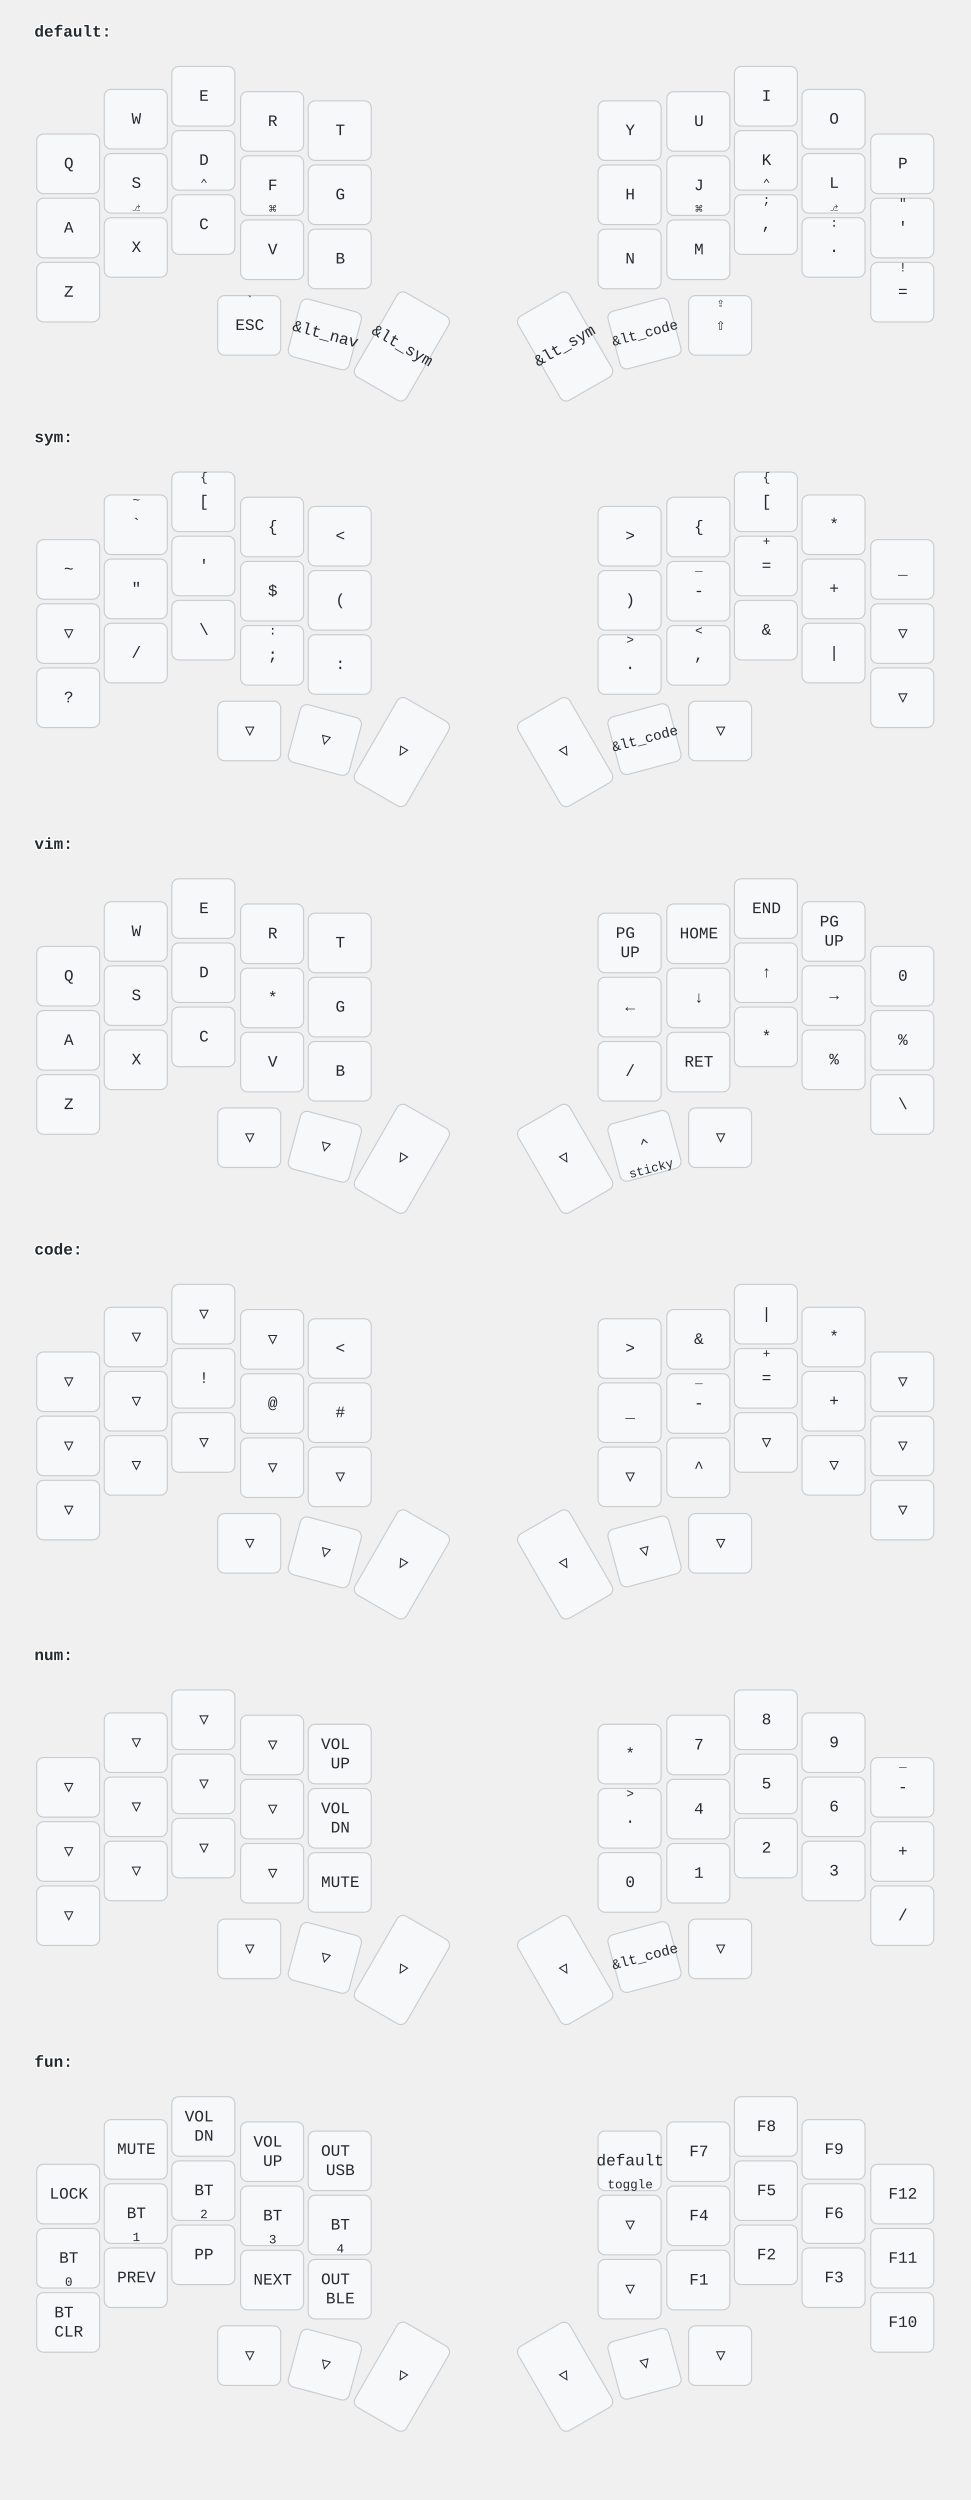
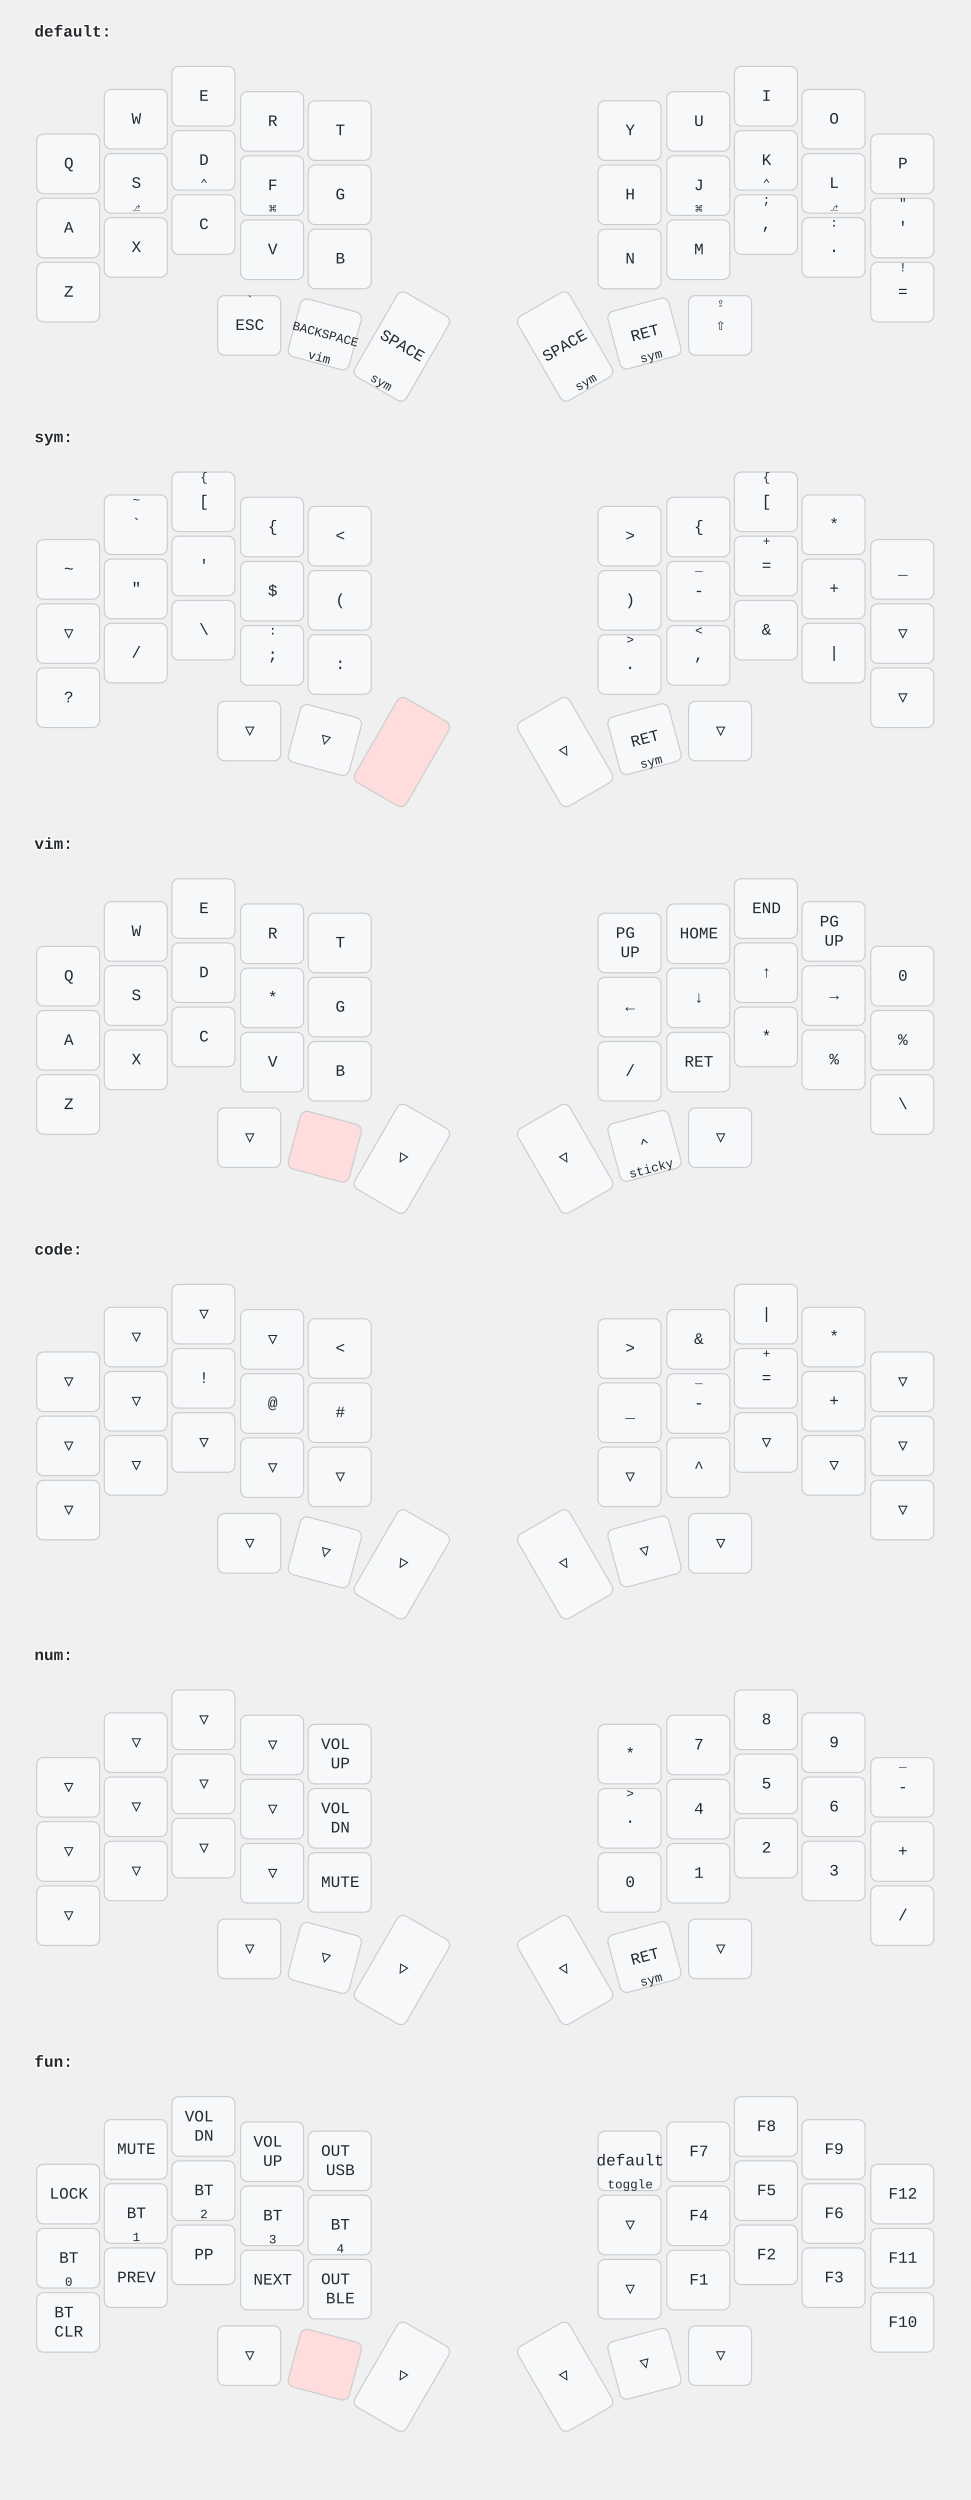
<svg xmlns="http://www.w3.org/2000/svg" width="847" height="2182" viewBox="0 0 847 2182" class="keymap">
  <style>/* font and background color specifications */
svg {
    font-family: SFMono-Regular,Consolas,Liberation Mono,Menlo,monospace;
    font-size: 14px;
    font-kerning: normal;
    text-rendering: optimizeLegibility;
    fill: #24292e;
}

/* default key styling */
rect {
    fill: #f6f8fa;
    stroke: #c9cccf;
    stroke-width: 1;
}

/* color accent for combo boxes */
rect.combo {
    fill: #cdf;
}

/* color accent for held keys */
rect.held, rect.combo.held {
    fill: #fdd;
}

/* color accent for ghost (optional) keys */
rect.ghost, rect.combo.ghost {
    fill: #ddd;
}

text {
    text-anchor: middle;
    dominant-baseline: middle;
}

/* styling for layer labels */
text.label {
    font-weight: bold;
    text-anchor: start;
    stroke: white;
    stroke-width: 2;
    paint-order: stroke;
}

/* styling for combo tap, and key hold/shifted label text */
text.combo, text.hold, text.shifted {
    font-size: 11px;
}

text.hold {
    text-anchor: middle;
    dominant-baseline: auto;
}

text.shifted {
    text-anchor: middle;
    dominant-baseline: hanging;
}

/* styling for hold/shifted label text in combo box */
text.combo.hold, text.combo.shifted {
    font-size: 8px;
}

/* styling for combo dendrons */
path {
    stroke-width: 1;
    stroke: gray;
    fill: none;
}
</style>
  <g transform="translate(30, 0)" class="layer-default">
    <text x="0" y="28" class="label" id="default">default:</text>
    <g transform="translate(0, 56)">
      <g transform="translate(30, 87)" class="key keypos-0">
        <rect rx="6" ry="6" x="-28" y="-26" width="55" height="52" class="key" />
        <text x="0" y="0" class="key tap">Q</text>
      </g>
      <g transform="translate(89, 48)" class="key keypos-1">
        <rect rx="6" ry="6" x="-28" y="-26" width="55" height="52" class="key" />
        <text x="0" y="0" class="key tap">W</text>
      </g>
      <g transform="translate(148, 28)" class="key keypos-2">
        <rect rx="6" ry="6" x="-28" y="-26" width="55" height="52" class="key" />
        <text x="0" y="0" class="key tap">E</text>
      </g>
      <g transform="translate(208, 50)" class="key keypos-3">
        <rect rx="6" ry="6" x="-28" y="-26" width="55" height="52" class="key" />
        <text x="0" y="0" class="key tap">R</text>
      </g>
      <g transform="translate(267, 58)" class="key keypos-4">
        <rect rx="6" ry="6" x="-28" y="-26" width="55" height="52" class="key" />
        <text x="0" y="0" class="key tap">T</text>
      </g>
      <g transform="translate(520, 58)" class="key keypos-5">
        <rect rx="6" ry="6" x="-28" y="-26" width="55" height="52" class="key" />
        <text x="0" y="0" class="key tap">Y</text>
      </g>
      <g transform="translate(580, 50)" class="key keypos-6">
        <rect rx="6" ry="6" x="-28" y="-26" width="55" height="52" class="key" />
        <text x="0" y="0" class="key tap">U</text>
      </g>
      <g transform="translate(639, 28)" class="key keypos-7">
        <rect rx="6" ry="6" x="-28" y="-26" width="55" height="52" class="key" />
        <text x="0" y="0" class="key tap">I</text>
      </g>
      <g transform="translate(698, 48)" class="key keypos-8">
        <rect rx="6" ry="6" x="-28" y="-26" width="55" height="52" class="key" />
        <text x="0" y="0" class="key tap">O</text>
      </g>
      <g transform="translate(758, 87)" class="key keypos-9">
        <rect rx="6" ry="6" x="-28" y="-26" width="55" height="52" class="key" />
        <text x="0" y="0" class="key tap">P</text>
      </g>
      <g transform="translate(30, 143)" class="key keypos-10">
        <rect rx="6" ry="6" x="-28" y="-26" width="55" height="52" class="key" />
        <text x="0" y="0" class="key tap">A</text>
      </g>
      <g transform="translate(89, 104)" class="key keypos-11">
        <rect rx="6" ry="6" x="-28" y="-26" width="55" height="52" class="key" />
        <text x="0" y="0" class="key tap">S</text>
        <text x="0" y="24" class="key hold">⎇</text>
      </g>
      <g transform="translate(148, 84)" class="key keypos-12">
        <rect rx="6" ry="6" x="-28" y="-26" width="55" height="52" class="key" />
        <text x="0" y="0" class="key tap">D</text>
        <text x="0" y="24" class="key hold">⌃</text>
      </g>
      <g transform="translate(208, 106)" class="key keypos-13">
        <rect rx="6" ry="6" x="-28" y="-26" width="55" height="52" class="key" />
        <text x="0" y="0" class="key tap">F</text>
        <text x="0" y="24" class="key hold">⌘</text>
      </g>
      <g transform="translate(267, 114)" class="key keypos-14">
        <rect rx="6" ry="6" x="-28" y="-26" width="55" height="52" class="key" />
        <text x="0" y="0" class="key tap">G</text>
      </g>
      <g transform="translate(520, 114)" class="key keypos-15">
        <rect rx="6" ry="6" x="-28" y="-26" width="55" height="52" class="key" />
        <text x="0" y="0" class="key tap">H</text>
      </g>
      <g transform="translate(580, 106)" class="key keypos-16">
        <rect rx="6" ry="6" x="-28" y="-26" width="55" height="52" class="key" />
        <text x="0" y="0" class="key tap">J</text>
        <text x="0" y="24" class="key hold">⌘</text>
      </g>
      <g transform="translate(639, 84)" class="key keypos-17">
        <rect rx="6" ry="6" x="-28" y="-26" width="55" height="52" class="key" />
        <text x="0" y="0" class="key tap">K</text>
        <text x="0" y="24" class="key hold">⌃</text>
      </g>
      <g transform="translate(698, 104)" class="key keypos-18">
        <rect rx="6" ry="6" x="-28" y="-26" width="55" height="52" class="key" />
        <text x="0" y="0" class="key tap">L</text>
        <text x="0" y="24" class="key hold">⎇</text>
      </g>
      <g transform="translate(758, 143)" class="key keypos-19">
        <rect rx="6" ry="6" x="-28" y="-26" width="55" height="52" class="key" />
        <text x="0" y="0" class="key tap">'</text>
        <text x="0" y="-24" class="key shifted">"</text>
      </g>
      <g transform="translate(30, 199)" class="key keypos-20">
        <rect rx="6" ry="6" x="-28" y="-26" width="55" height="52" class="key" />
        <text x="0" y="0" class="key tap">Z</text>
      </g>
      <g transform="translate(89, 160)" class="key keypos-21">
        <rect rx="6" ry="6" x="-28" y="-26" width="55" height="52" class="key" />
        <text x="0" y="0" class="key tap">X</text>
      </g>
      <g transform="translate(148, 140)" class="key keypos-22">
        <rect rx="6" ry="6" x="-28" y="-26" width="55" height="52" class="key" />
        <text x="0" y="0" class="key tap">C</text>
      </g>
      <g transform="translate(208, 162)" class="key keypos-23">
        <rect rx="6" ry="6" x="-28" y="-26" width="55" height="52" class="key" />
        <text x="0" y="0" class="key tap">V</text>
      </g>
      <g transform="translate(267, 170)" class="key keypos-24">
        <rect rx="6" ry="6" x="-28" y="-26" width="55" height="52" class="key" />
        <text x="0" y="0" class="key tap">B</text>
      </g>
      <g transform="translate(520, 170)" class="key keypos-25">
        <rect rx="6" ry="6" x="-28" y="-26" width="55" height="52" class="key" />
        <text x="0" y="0" class="key tap">N</text>
      </g>
      <g transform="translate(580, 162)" class="key keypos-26">
        <rect rx="6" ry="6" x="-28" y="-26" width="55" height="52" class="key" />
        <text x="0" y="0" class="key tap">M</text>
      </g>
      <g transform="translate(639, 140)" class="key keypos-27">
        <rect rx="6" ry="6" x="-28" y="-26" width="55" height="52" class="key" />
        <text x="0" y="0" class="key tap">,</text>
        <text x="0" y="-24" class="key shifted">;</text>
      </g>
      <g transform="translate(698, 160)" class="key keypos-28">
        <rect rx="6" ry="6" x="-28" y="-26" width="55" height="52" class="key" />
        <text x="0" y="0" class="key tap">.</text>
        <text x="0" y="-24" class="key shifted">:</text>
      </g>
      <g transform="translate(758, 199)" class="key keypos-29">
        <rect rx="6" ry="6" x="-28" y="-26" width="55" height="52" class="key" />
        <text x="0" y="0" class="key tap">=</text>
        <text x="0" y="-24" class="key shifted">!</text>
      </g>
      <g transform="translate(188, 228)" class="key keypos-30">
        <rect rx="6" ry="6" x="-28" y="-26" width="55" height="52" class="key" />
        <text x="0" y="0" class="key tap">ESC</text>
        <text x="0" y="-24" class="key shifted">`</text>
      </g>
      <g transform="translate(254, 236) rotate(15.0)" class="key keypos-31">
        <rect rx="6" ry="6" x="-28" y="-26" width="55" height="52" class="key" />
-         <text x="0" y="0" class="key tap">&amp;lt_nav</text>
+         <text x="0" y="0" class="key tap">
+           <tspan style="font-size: 78%">BACKSPACE</tspan>
+         </text>
+         <a href="#vim">
+           <text x="0" y="24" class="key hold layer-activator">vim</text>
+         </a>
      </g>
      <g transform="translate(321, 246) rotate(30.0)" class="key keypos-32">
        <rect rx="6" ry="6" x="-26" y="-42" width="52" height="85" class="key" />
-         <text x="0" y="0" class="key tap">&amp;lt_sym</text>
+         <text x="0" y="0" class="key tap">SPACE</text>
+         <a href="#sym">
+           <text x="0" y="40" class="key hold layer-activator">sym</text>
+         </a>
      </g>
      <g transform="translate(463, 246) rotate(-30.0)" class="key keypos-33">
        <rect rx="6" ry="6" x="-26" y="-42" width="52" height="85" class="key" />
-         <text x="0" y="0" class="key tap">&amp;lt_sym</text>
+         <text x="0" y="0" class="key tap">SPACE</text>
+         <a href="#sym">
+           <text x="0" y="40" class="key hold layer-activator">sym</text>
+         </a>
      </g>
      <g transform="translate(533, 235) rotate(-15.0)" class="key keypos-34">
        <rect rx="6" ry="6" x="-28" y="-26" width="55" height="52" class="key" />
-         <text x="0" y="0" class="key tap">
-           <tspan style="font-size: 88%">&amp;lt_code</tspan>
-         </text>
+         <text x="0" y="0" class="key tap">RET</text>
+         <a href="#sym">
+           <text x="0" y="24" class="key hold layer-activator">sym</text>
+         </a>
      </g>
      <g transform="translate(599, 228)" class="key keypos-35">
        <rect rx="6" ry="6" x="-28" y="-26" width="55" height="52" class="key" />
        <text x="0" y="0" class="key tap">⇧</text>
        <text x="0" y="-24" class="key shifted">⇪</text>
      </g>
    </g>
  </g>
  <g transform="translate(30, 354)" class="layer-sym">
    <text x="0" y="28" class="label" id="sym">sym:</text>
    <g transform="translate(0, 56)">
      <g transform="translate(30, 87)" class="key keypos-0">
        <rect rx="6" ry="6" x="-28" y="-26" width="55" height="52" class="key" />
        <text x="0" y="0" class="key tap">~</text>
      </g>
      <g transform="translate(89, 48)" class="key keypos-1">
        <rect rx="6" ry="6" x="-28" y="-26" width="55" height="52" class="key" />
        <text x="0" y="0" class="key tap">`</text>
        <text x="0" y="-24" class="key shifted">~</text>
      </g>
      <g transform="translate(148, 28)" class="key keypos-2">
        <rect rx="6" ry="6" x="-28" y="-26" width="55" height="52" class="key" />
        <text x="0" y="0" class="key tap">[</text>
        <text x="0" y="-24" class="key shifted">{</text>
      </g>
      <g transform="translate(208, 50)" class="key keypos-3">
        <rect rx="6" ry="6" x="-28" y="-26" width="55" height="52" class="key" />
        <text x="0" y="0" class="key tap">{</text>
      </g>
      <g transform="translate(267, 58)" class="key keypos-4">
        <rect rx="6" ry="6" x="-28" y="-26" width="55" height="52" class="key" />
        <text x="0" y="0" class="key tap">&lt;</text>
      </g>
      <g transform="translate(520, 58)" class="key keypos-5">
        <rect rx="6" ry="6" x="-28" y="-26" width="55" height="52" class="key" />
        <text x="0" y="0" class="key tap">&gt;</text>
      </g>
      <g transform="translate(580, 50)" class="key keypos-6">
        <rect rx="6" ry="6" x="-28" y="-26" width="55" height="52" class="key" />
        <text x="0" y="0" class="key tap">{</text>
      </g>
      <g transform="translate(639, 28)" class="key keypos-7">
        <rect rx="6" ry="6" x="-28" y="-26" width="55" height="52" class="key" />
        <text x="0" y="0" class="key tap">[</text>
        <text x="0" y="-24" class="key shifted">{</text>
      </g>
      <g transform="translate(698, 48)" class="key keypos-8">
        <rect rx="6" ry="6" x="-28" y="-26" width="55" height="52" class="key" />
        <text x="0" y="0" class="key tap">*</text>
      </g>
      <g transform="translate(758, 87)" class="key keypos-9">
        <rect rx="6" ry="6" x="-28" y="-26" width="55" height="52" class="key" />
        <text x="0" y="0" class="key tap">_</text>
      </g>
      <g transform="translate(30, 143)" class="key trans keypos-10">
        <rect rx="6" ry="6" x="-28" y="-26" width="55" height="52" class="key trans" />
        <text x="0" y="0" class="key trans tap">▽</text>
      </g>
      <g transform="translate(89, 104)" class="key keypos-11">
        <rect rx="6" ry="6" x="-28" y="-26" width="55" height="52" class="key" />
        <text x="0" y="0" class="key tap">"</text>
      </g>
      <g transform="translate(148, 84)" class="key keypos-12">
        <rect rx="6" ry="6" x="-28" y="-26" width="55" height="52" class="key" />
        <text x="0" y="0" class="key tap">'</text>
      </g>
      <g transform="translate(208, 106)" class="key keypos-13">
        <rect rx="6" ry="6" x="-28" y="-26" width="55" height="52" class="key" />
        <text x="0" y="0" class="key tap">$</text>
      </g>
      <g transform="translate(267, 114)" class="key keypos-14">
        <rect rx="6" ry="6" x="-28" y="-26" width="55" height="52" class="key" />
        <text x="0" y="0" class="key tap">(</text>
      </g>
      <g transform="translate(520, 114)" class="key keypos-15">
        <rect rx="6" ry="6" x="-28" y="-26" width="55" height="52" class="key" />
        <text x="0" y="0" class="key tap">)</text>
      </g>
      <g transform="translate(580, 106)" class="key keypos-16">
        <rect rx="6" ry="6" x="-28" y="-26" width="55" height="52" class="key" />
        <text x="0" y="0" class="key tap">-</text>
        <text x="0" y="-24" class="key shifted">_</text>
      </g>
      <g transform="translate(639, 84)" class="key keypos-17">
        <rect rx="6" ry="6" x="-28" y="-26" width="55" height="52" class="key" />
        <text x="0" y="0" class="key tap">=</text>
        <text x="0" y="-24" class="key shifted">+</text>
      </g>
      <g transform="translate(698, 104)" class="key keypos-18">
        <rect rx="6" ry="6" x="-28" y="-26" width="55" height="52" class="key" />
        <text x="0" y="0" class="key tap">+</text>
      </g>
      <g transform="translate(758, 143)" class="key trans keypos-19">
        <rect rx="6" ry="6" x="-28" y="-26" width="55" height="52" class="key trans" />
        <text x="0" y="0" class="key trans tap">▽</text>
      </g>
      <g transform="translate(30, 199)" class="key keypos-20">
        <rect rx="6" ry="6" x="-28" y="-26" width="55" height="52" class="key" />
        <text x="0" y="0" class="key tap">?</text>
      </g>
      <g transform="translate(89, 160)" class="key keypos-21">
        <rect rx="6" ry="6" x="-28" y="-26" width="55" height="52" class="key" />
        <text x="0" y="0" class="key tap">/</text>
      </g>
      <g transform="translate(148, 140)" class="key keypos-22">
        <rect rx="6" ry="6" x="-28" y="-26" width="55" height="52" class="key" />
        <text x="0" y="0" class="key tap">\</text>
      </g>
      <g transform="translate(208, 162)" class="key keypos-23">
        <rect rx="6" ry="6" x="-28" y="-26" width="55" height="52" class="key" />
        <text x="0" y="0" class="key tap">;</text>
        <text x="0" y="-24" class="key shifted">:</text>
      </g>
      <g transform="translate(267, 170)" class="key keypos-24">
        <rect rx="6" ry="6" x="-28" y="-26" width="55" height="52" class="key" />
        <text x="0" y="0" class="key tap">:</text>
      </g>
      <g transform="translate(520, 170)" class="key keypos-25">
        <rect rx="6" ry="6" x="-28" y="-26" width="55" height="52" class="key" />
        <text x="0" y="0" class="key tap">.</text>
        <text x="0" y="-24" class="key shifted">&gt;</text>
      </g>
      <g transform="translate(580, 162)" class="key keypos-26">
        <rect rx="6" ry="6" x="-28" y="-26" width="55" height="52" class="key" />
        <text x="0" y="0" class="key tap">,</text>
        <text x="0" y="-24" class="key shifted">&lt;</text>
      </g>
      <g transform="translate(639, 140)" class="key keypos-27">
        <rect rx="6" ry="6" x="-28" y="-26" width="55" height="52" class="key" />
        <text x="0" y="0" class="key tap">&amp;</text>
      </g>
      <g transform="translate(698, 160)" class="key keypos-28">
        <rect rx="6" ry="6" x="-28" y="-26" width="55" height="52" class="key" />
        <text x="0" y="0" class="key tap">|</text>
      </g>
      <g transform="translate(758, 199)" class="key trans keypos-29">
        <rect rx="6" ry="6" x="-28" y="-26" width="55" height="52" class="key trans" />
        <text x="0" y="0" class="key trans tap">▽</text>
      </g>
      <g transform="translate(188, 228)" class="key trans keypos-30">
        <rect rx="6" ry="6" x="-28" y="-26" width="55" height="52" class="key trans" />
        <text x="0" y="0" class="key trans tap">▽</text>
      </g>
      <g transform="translate(254, 236) rotate(15.0)" class="key trans keypos-31">
        <rect rx="6" ry="6" x="-28" y="-26" width="55" height="52" class="key trans" />
        <text x="0" y="0" class="key trans tap">▽</text>
      </g>
-       <g transform="translate(321, 246) rotate(30.0)" class="key trans keypos-32">
-         <rect rx="6" ry="6" x="-26" y="-42" width="52" height="85" class="key trans" />
-         <text x="0" y="0" class="key trans tap">▽</text>
+       <g transform="translate(321, 246) rotate(30.0)" class="key held keypos-32">
+         <rect rx="6" ry="6" x="-26" y="-42" width="52" height="85" class="key held" />
      </g>
      <g transform="translate(463, 246) rotate(-30.0)" class="key trans keypos-33">
        <rect rx="6" ry="6" x="-26" y="-42" width="52" height="85" class="key trans" />
        <text x="0" y="0" class="key trans tap">▽</text>
      </g>
      <g transform="translate(533, 235) rotate(-15.0)" class="key keypos-34">
        <rect rx="6" ry="6" x="-28" y="-26" width="55" height="52" class="key" />
-         <text x="0" y="0" class="key tap">
-           <tspan style="font-size: 88%">&amp;lt_code</tspan>
-         </text>
+         <text x="0" y="0" class="key tap">RET</text>
+         <a href="#sym">
+           <text x="0" y="24" class="key hold layer-activator">sym</text>
+         </a>
      </g>
      <g transform="translate(599, 228)" class="key trans keypos-35">
        <rect rx="6" ry="6" x="-28" y="-26" width="55" height="52" class="key trans" />
        <text x="0" y="0" class="key trans tap">▽</text>
      </g>
    </g>
  </g>
  <g transform="translate(30, 709)" class="layer-vim">
    <text x="0" y="28" class="label" id="vim">vim:</text>
    <g transform="translate(0, 56)">
      <g transform="translate(30, 87)" class="key keypos-0">
        <rect rx="6" ry="6" x="-28" y="-26" width="55" height="52" class="key" />
        <text x="0" y="0" class="key tap">Q</text>
      </g>
      <g transform="translate(89, 48)" class="key keypos-1">
        <rect rx="6" ry="6" x="-28" y="-26" width="55" height="52" class="key" />
        <text x="0" y="0" class="key tap">W</text>
      </g>
      <g transform="translate(148, 28)" class="key keypos-2">
        <rect rx="6" ry="6" x="-28" y="-26" width="55" height="52" class="key" />
        <text x="0" y="0" class="key tap">E</text>
      </g>
      <g transform="translate(208, 50)" class="key keypos-3">
        <rect rx="6" ry="6" x="-28" y="-26" width="55" height="52" class="key" />
        <text x="0" y="0" class="key tap">R</text>
      </g>
      <g transform="translate(267, 58)" class="key keypos-4">
        <rect rx="6" ry="6" x="-28" y="-26" width="55" height="52" class="key" />
        <text x="0" y="0" class="key tap">T</text>
      </g>
      <g transform="translate(520, 58)" class="key keypos-5">
        <rect rx="6" ry="6" x="-28" y="-26" width="55" height="52" class="key" />
        <text x="0" y="0" class="key tap">
          <tspan x="0" dy="-0.6em">PG</tspan>
          <tspan x="0" dy="1.2em">UP</tspan>
        </text>
      </g>
      <g transform="translate(580, 50)" class="key keypos-6">
        <rect rx="6" ry="6" x="-28" y="-26" width="55" height="52" class="key" />
        <text x="0" y="0" class="key tap">HOME</text>
      </g>
      <g transform="translate(639, 28)" class="key keypos-7">
        <rect rx="6" ry="6" x="-28" y="-26" width="55" height="52" class="key" />
        <text x="0" y="0" class="key tap">END</text>
      </g>
      <g transform="translate(698, 48)" class="key keypos-8">
        <rect rx="6" ry="6" x="-28" y="-26" width="55" height="52" class="key" />
        <text x="0" y="0" class="key tap">
          <tspan x="0" dy="-0.6em">PG</tspan>
          <tspan x="0" dy="1.2em">UP</tspan>
        </text>
      </g>
      <g transform="translate(758, 87)" class="key keypos-9">
        <rect rx="6" ry="6" x="-28" y="-26" width="55" height="52" class="key" />
        <text x="0" y="0" class="key tap">0</text>
      </g>
      <g transform="translate(30, 143)" class="key keypos-10">
        <rect rx="6" ry="6" x="-28" y="-26" width="55" height="52" class="key" />
        <text x="0" y="0" class="key tap">A</text>
      </g>
      <g transform="translate(89, 104)" class="key keypos-11">
        <rect rx="6" ry="6" x="-28" y="-26" width="55" height="52" class="key" />
        <text x="0" y="0" class="key tap">S</text>
      </g>
      <g transform="translate(148, 84)" class="key keypos-12">
        <rect rx="6" ry="6" x="-28" y="-26" width="55" height="52" class="key" />
        <text x="0" y="0" class="key tap">D</text>
      </g>
      <g transform="translate(208, 106)" class="key keypos-13">
        <rect rx="6" ry="6" x="-28" y="-26" width="55" height="52" class="key" />
        <text x="0" y="0" class="key tap">*</text>
      </g>
      <g transform="translate(267, 114)" class="key keypos-14">
        <rect rx="6" ry="6" x="-28" y="-26" width="55" height="52" class="key" />
        <text x="0" y="0" class="key tap">G</text>
      </g>
      <g transform="translate(520, 114)" class="key keypos-15">
        <rect rx="6" ry="6" x="-28" y="-26" width="55" height="52" class="key" />
        <text x="0" y="0" class="key tap">←</text>
      </g>
      <g transform="translate(580, 106)" class="key keypos-16">
        <rect rx="6" ry="6" x="-28" y="-26" width="55" height="52" class="key" />
        <text x="0" y="0" class="key tap">↓</text>
      </g>
      <g transform="translate(639, 84)" class="key keypos-17">
        <rect rx="6" ry="6" x="-28" y="-26" width="55" height="52" class="key" />
        <text x="0" y="0" class="key tap">↑</text>
      </g>
      <g transform="translate(698, 104)" class="key keypos-18">
        <rect rx="6" ry="6" x="-28" y="-26" width="55" height="52" class="key" />
        <text x="0" y="0" class="key tap">→</text>
      </g>
      <g transform="translate(758, 143)" class="key keypos-19">
        <rect rx="6" ry="6" x="-28" y="-26" width="55" height="52" class="key" />
        <text x="0" y="0" class="key tap">%</text>
      </g>
      <g transform="translate(30, 199)" class="key keypos-20">
        <rect rx="6" ry="6" x="-28" y="-26" width="55" height="52" class="key" />
        <text x="0" y="0" class="key tap">Z</text>
      </g>
      <g transform="translate(89, 160)" class="key keypos-21">
        <rect rx="6" ry="6" x="-28" y="-26" width="55" height="52" class="key" />
        <text x="0" y="0" class="key tap">X</text>
      </g>
      <g transform="translate(148, 140)" class="key keypos-22">
        <rect rx="6" ry="6" x="-28" y="-26" width="55" height="52" class="key" />
        <text x="0" y="0" class="key tap">C</text>
      </g>
      <g transform="translate(208, 162)" class="key keypos-23">
        <rect rx="6" ry="6" x="-28" y="-26" width="55" height="52" class="key" />
        <text x="0" y="0" class="key tap">V</text>
      </g>
      <g transform="translate(267, 170)" class="key keypos-24">
        <rect rx="6" ry="6" x="-28" y="-26" width="55" height="52" class="key" />
        <text x="0" y="0" class="key tap">B</text>
      </g>
      <g transform="translate(520, 170)" class="key keypos-25">
        <rect rx="6" ry="6" x="-28" y="-26" width="55" height="52" class="key" />
        <text x="0" y="0" class="key tap">/</text>
      </g>
      <g transform="translate(580, 162)" class="key keypos-26">
        <rect rx="6" ry="6" x="-28" y="-26" width="55" height="52" class="key" />
        <text x="0" y="0" class="key tap">RET</text>
      </g>
      <g transform="translate(639, 140)" class="key keypos-27">
        <rect rx="6" ry="6" x="-28" y="-26" width="55" height="52" class="key" />
        <text x="0" y="0" class="key tap">*</text>
      </g>
      <g transform="translate(698, 160)" class="key keypos-28">
        <rect rx="6" ry="6" x="-28" y="-26" width="55" height="52" class="key" />
        <text x="0" y="0" class="key tap">%</text>
      </g>
      <g transform="translate(758, 199)" class="key keypos-29">
        <rect rx="6" ry="6" x="-28" y="-26" width="55" height="52" class="key" />
        <text x="0" y="0" class="key tap">\</text>
      </g>
      <g transform="translate(188, 228)" class="key trans keypos-30">
        <rect rx="6" ry="6" x="-28" y="-26" width="55" height="52" class="key trans" />
        <text x="0" y="0" class="key trans tap">▽</text>
      </g>
-       <g transform="translate(254, 236) rotate(15.0)" class="key trans keypos-31">
-         <rect rx="6" ry="6" x="-28" y="-26" width="55" height="52" class="key trans" />
-         <text x="0" y="0" class="key trans tap">▽</text>
+       <g transform="translate(254, 236) rotate(15.0)" class="key held keypos-31">
+         <rect rx="6" ry="6" x="-28" y="-26" width="55" height="52" class="key held" />
      </g>
      <g transform="translate(321, 246) rotate(30.0)" class="key trans keypos-32">
        <rect rx="6" ry="6" x="-26" y="-42" width="52" height="85" class="key trans" />
        <text x="0" y="0" class="key trans tap">▽</text>
      </g>
      <g transform="translate(463, 246) rotate(-30.0)" class="key trans keypos-33">
        <rect rx="6" ry="6" x="-26" y="-42" width="52" height="85" class="key trans" />
        <text x="0" y="0" class="key trans tap">▽</text>
      </g>
      <g transform="translate(533, 235) rotate(-15.0)" class="key keypos-34">
        <rect rx="6" ry="6" x="-28" y="-26" width="55" height="52" class="key" />
        <text x="0" y="0" class="key tap">⌃</text>
        <text x="0" y="24" class="key hold">sticky</text>
      </g>
      <g transform="translate(599, 228)" class="key trans keypos-35">
        <rect rx="6" ry="6" x="-28" y="-26" width="55" height="52" class="key trans" />
        <text x="0" y="0" class="key trans tap">▽</text>
      </g>
    </g>
  </g>
  <g transform="translate(30, 1063)" class="layer-code">
    <text x="0" y="28" class="label" id="code">code:</text>
    <g transform="translate(0, 56)">
      <g transform="translate(30, 87)" class="key trans keypos-0">
        <rect rx="6" ry="6" x="-28" y="-26" width="55" height="52" class="key trans" />
        <text x="0" y="0" class="key trans tap">▽</text>
      </g>
      <g transform="translate(89, 48)" class="key trans keypos-1">
        <rect rx="6" ry="6" x="-28" y="-26" width="55" height="52" class="key trans" />
        <text x="0" y="0" class="key trans tap">▽</text>
      </g>
      <g transform="translate(148, 28)" class="key trans keypos-2">
        <rect rx="6" ry="6" x="-28" y="-26" width="55" height="52" class="key trans" />
        <text x="0" y="0" class="key trans tap">▽</text>
      </g>
      <g transform="translate(208, 50)" class="key trans keypos-3">
        <rect rx="6" ry="6" x="-28" y="-26" width="55" height="52" class="key trans" />
        <text x="0" y="0" class="key trans tap">▽</text>
      </g>
      <g transform="translate(267, 58)" class="key keypos-4">
        <rect rx="6" ry="6" x="-28" y="-26" width="55" height="52" class="key" />
        <text x="0" y="0" class="key tap">&lt;</text>
      </g>
      <g transform="translate(520, 58)" class="key keypos-5">
        <rect rx="6" ry="6" x="-28" y="-26" width="55" height="52" class="key" />
        <text x="0" y="0" class="key tap">&gt;</text>
      </g>
      <g transform="translate(580, 50)" class="key keypos-6">
        <rect rx="6" ry="6" x="-28" y="-26" width="55" height="52" class="key" />
        <text x="0" y="0" class="key tap">&amp;</text>
      </g>
      <g transform="translate(639, 28)" class="key keypos-7">
        <rect rx="6" ry="6" x="-28" y="-26" width="55" height="52" class="key" />
        <text x="0" y="0" class="key tap">|</text>
      </g>
      <g transform="translate(698, 48)" class="key keypos-8">
        <rect rx="6" ry="6" x="-28" y="-26" width="55" height="52" class="key" />
        <text x="0" y="0" class="key tap">*</text>
      </g>
      <g transform="translate(758, 87)" class="key trans keypos-9">
        <rect rx="6" ry="6" x="-28" y="-26" width="55" height="52" class="key trans" />
        <text x="0" y="0" class="key trans tap">▽</text>
      </g>
      <g transform="translate(30, 143)" class="key trans keypos-10">
        <rect rx="6" ry="6" x="-28" y="-26" width="55" height="52" class="key trans" />
        <text x="0" y="0" class="key trans tap">▽</text>
      </g>
      <g transform="translate(89, 104)" class="key trans keypos-11">
        <rect rx="6" ry="6" x="-28" y="-26" width="55" height="52" class="key trans" />
        <text x="0" y="0" class="key trans tap">▽</text>
      </g>
      <g transform="translate(148, 84)" class="key keypos-12">
        <rect rx="6" ry="6" x="-28" y="-26" width="55" height="52" class="key" />
        <text x="0" y="0" class="key tap">!</text>
      </g>
      <g transform="translate(208, 106)" class="key keypos-13">
        <rect rx="6" ry="6" x="-28" y="-26" width="55" height="52" class="key" />
        <text x="0" y="0" class="key tap">@</text>
      </g>
      <g transform="translate(267, 114)" class="key keypos-14">
        <rect rx="6" ry="6" x="-28" y="-26" width="55" height="52" class="key" />
        <text x="0" y="0" class="key tap">#</text>
      </g>
      <g transform="translate(520, 114)" class="key keypos-15">
        <rect rx="6" ry="6" x="-28" y="-26" width="55" height="52" class="key" />
        <text x="0" y="0" class="key tap">_</text>
      </g>
      <g transform="translate(580, 106)" class="key keypos-16">
        <rect rx="6" ry="6" x="-28" y="-26" width="55" height="52" class="key" />
        <text x="0" y="0" class="key tap">-</text>
        <text x="0" y="-24" class="key shifted">_</text>
      </g>
      <g transform="translate(639, 84)" class="key keypos-17">
        <rect rx="6" ry="6" x="-28" y="-26" width="55" height="52" class="key" />
        <text x="0" y="0" class="key tap">=</text>
        <text x="0" y="-24" class="key shifted">+</text>
      </g>
      <g transform="translate(698, 104)" class="key keypos-18">
        <rect rx="6" ry="6" x="-28" y="-26" width="55" height="52" class="key" />
        <text x="0" y="0" class="key tap">+</text>
      </g>
      <g transform="translate(758, 143)" class="key trans keypos-19">
        <rect rx="6" ry="6" x="-28" y="-26" width="55" height="52" class="key trans" />
        <text x="0" y="0" class="key trans tap">▽</text>
      </g>
      <g transform="translate(30, 199)" class="key trans keypos-20">
        <rect rx="6" ry="6" x="-28" y="-26" width="55" height="52" class="key trans" />
        <text x="0" y="0" class="key trans tap">▽</text>
      </g>
      <g transform="translate(89, 160)" class="key trans keypos-21">
        <rect rx="6" ry="6" x="-28" y="-26" width="55" height="52" class="key trans" />
        <text x="0" y="0" class="key trans tap">▽</text>
      </g>
      <g transform="translate(148, 140)" class="key trans keypos-22">
        <rect rx="6" ry="6" x="-28" y="-26" width="55" height="52" class="key trans" />
        <text x="0" y="0" class="key trans tap">▽</text>
      </g>
      <g transform="translate(208, 162)" class="key trans keypos-23">
        <rect rx="6" ry="6" x="-28" y="-26" width="55" height="52" class="key trans" />
        <text x="0" y="0" class="key trans tap">▽</text>
      </g>
      <g transform="translate(267, 170)" class="key trans keypos-24">
        <rect rx="6" ry="6" x="-28" y="-26" width="55" height="52" class="key trans" />
        <text x="0" y="0" class="key trans tap">▽</text>
      </g>
      <g transform="translate(520, 170)" class="key trans keypos-25">
        <rect rx="6" ry="6" x="-28" y="-26" width="55" height="52" class="key trans" />
        <text x="0" y="0" class="key trans tap">▽</text>
      </g>
      <g transform="translate(580, 162)" class="key keypos-26">
        <rect rx="6" ry="6" x="-28" y="-26" width="55" height="52" class="key" />
        <text x="0" y="0" class="key tap">^</text>
      </g>
      <g transform="translate(639, 140)" class="key trans keypos-27">
        <rect rx="6" ry="6" x="-28" y="-26" width="55" height="52" class="key trans" />
        <text x="0" y="0" class="key trans tap">▽</text>
      </g>
      <g transform="translate(698, 160)" class="key trans keypos-28">
        <rect rx="6" ry="6" x="-28" y="-26" width="55" height="52" class="key trans" />
        <text x="0" y="0" class="key trans tap">▽</text>
      </g>
      <g transform="translate(758, 199)" class="key trans keypos-29">
        <rect rx="6" ry="6" x="-28" y="-26" width="55" height="52" class="key trans" />
        <text x="0" y="0" class="key trans tap">▽</text>
      </g>
      <g transform="translate(188, 228)" class="key trans keypos-30">
        <rect rx="6" ry="6" x="-28" y="-26" width="55" height="52" class="key trans" />
        <text x="0" y="0" class="key trans tap">▽</text>
      </g>
      <g transform="translate(254, 236) rotate(15.0)" class="key trans keypos-31">
        <rect rx="6" ry="6" x="-28" y="-26" width="55" height="52" class="key trans" />
        <text x="0" y="0" class="key trans tap">▽</text>
      </g>
      <g transform="translate(321, 246) rotate(30.0)" class="key trans keypos-32">
        <rect rx="6" ry="6" x="-26" y="-42" width="52" height="85" class="key trans" />
        <text x="0" y="0" class="key trans tap">▽</text>
      </g>
      <g transform="translate(463, 246) rotate(-30.0)" class="key trans keypos-33">
        <rect rx="6" ry="6" x="-26" y="-42" width="52" height="85" class="key trans" />
        <text x="0" y="0" class="key trans tap">▽</text>
      </g>
      <g transform="translate(533, 235) rotate(-15.0)" class="key trans keypos-34">
        <rect rx="6" ry="6" x="-28" y="-26" width="55" height="52" class="key trans" />
        <text x="0" y="0" class="key trans tap">▽</text>
      </g>
      <g transform="translate(599, 228)" class="key trans keypos-35">
        <rect rx="6" ry="6" x="-28" y="-26" width="55" height="52" class="key trans" />
        <text x="0" y="0" class="key trans tap">▽</text>
      </g>
    </g>
  </g>
  <g transform="translate(30, 1417)" class="layer-num">
    <text x="0" y="28" class="label" id="num">num:</text>
    <g transform="translate(0, 56)">
      <g transform="translate(30, 87)" class="key trans keypos-0">
        <rect rx="6" ry="6" x="-28" y="-26" width="55" height="52" class="key trans" />
        <text x="0" y="0" class="key trans tap">▽</text>
      </g>
      <g transform="translate(89, 48)" class="key trans keypos-1">
        <rect rx="6" ry="6" x="-28" y="-26" width="55" height="52" class="key trans" />
        <text x="0" y="0" class="key trans tap">▽</text>
      </g>
      <g transform="translate(148, 28)" class="key trans keypos-2">
        <rect rx="6" ry="6" x="-28" y="-26" width="55" height="52" class="key trans" />
        <text x="0" y="0" class="key trans tap">▽</text>
      </g>
      <g transform="translate(208, 50)" class="key trans keypos-3">
        <rect rx="6" ry="6" x="-28" y="-26" width="55" height="52" class="key trans" />
        <text x="0" y="0" class="key trans tap">▽</text>
      </g>
      <g transform="translate(267, 58)" class="key keypos-4">
        <rect rx="6" ry="6" x="-28" y="-26" width="55" height="52" class="key" />
        <text x="0" y="0" class="key tap">
          <tspan x="0" dy="-0.6em">VOL</tspan>
          <tspan x="0" dy="1.2em">UP</tspan>
        </text>
      </g>
      <g transform="translate(520, 58)" class="key keypos-5">
        <rect rx="6" ry="6" x="-28" y="-26" width="55" height="52" class="key" />
        <text x="0" y="0" class="key tap">*</text>
      </g>
      <g transform="translate(580, 50)" class="key keypos-6">
        <rect rx="6" ry="6" x="-28" y="-26" width="55" height="52" class="key" />
        <text x="0" y="0" class="key tap">7</text>
      </g>
      <g transform="translate(639, 28)" class="key keypos-7">
        <rect rx="6" ry="6" x="-28" y="-26" width="55" height="52" class="key" />
        <text x="0" y="0" class="key tap">8</text>
      </g>
      <g transform="translate(698, 48)" class="key keypos-8">
        <rect rx="6" ry="6" x="-28" y="-26" width="55" height="52" class="key" />
        <text x="0" y="0" class="key tap">9</text>
      </g>
      <g transform="translate(758, 87)" class="key keypos-9">
        <rect rx="6" ry="6" x="-28" y="-26" width="55" height="52" class="key" />
        <text x="0" y="0" class="key tap">-</text>
        <text x="0" y="-24" class="key shifted">_</text>
      </g>
      <g transform="translate(30, 143)" class="key trans keypos-10">
        <rect rx="6" ry="6" x="-28" y="-26" width="55" height="52" class="key trans" />
        <text x="0" y="0" class="key trans tap">▽</text>
      </g>
      <g transform="translate(89, 104)" class="key trans keypos-11">
        <rect rx="6" ry="6" x="-28" y="-26" width="55" height="52" class="key trans" />
        <text x="0" y="0" class="key trans tap">▽</text>
      </g>
      <g transform="translate(148, 84)" class="key trans keypos-12">
        <rect rx="6" ry="6" x="-28" y="-26" width="55" height="52" class="key trans" />
        <text x="0" y="0" class="key trans tap">▽</text>
      </g>
      <g transform="translate(208, 106)" class="key trans keypos-13">
        <rect rx="6" ry="6" x="-28" y="-26" width="55" height="52" class="key trans" />
        <text x="0" y="0" class="key trans tap">▽</text>
      </g>
      <g transform="translate(267, 114)" class="key keypos-14">
        <rect rx="6" ry="6" x="-28" y="-26" width="55" height="52" class="key" />
        <text x="0" y="0" class="key tap">
          <tspan x="0" dy="-0.6em">VOL</tspan>
          <tspan x="0" dy="1.2em">DN</tspan>
        </text>
      </g>
      <g transform="translate(520, 114)" class="key keypos-15">
        <rect rx="6" ry="6" x="-28" y="-26" width="55" height="52" class="key" />
        <text x="0" y="0" class="key tap">.</text>
        <text x="0" y="-24" class="key shifted">&gt;</text>
      </g>
      <g transform="translate(580, 106)" class="key keypos-16">
        <rect rx="6" ry="6" x="-28" y="-26" width="55" height="52" class="key" />
        <text x="0" y="0" class="key tap">4</text>
      </g>
      <g transform="translate(639, 84)" class="key keypos-17">
        <rect rx="6" ry="6" x="-28" y="-26" width="55" height="52" class="key" />
        <text x="0" y="0" class="key tap">5</text>
      </g>
      <g transform="translate(698, 104)" class="key keypos-18">
        <rect rx="6" ry="6" x="-28" y="-26" width="55" height="52" class="key" />
        <text x="0" y="0" class="key tap">6</text>
      </g>
      <g transform="translate(758, 143)" class="key keypos-19">
        <rect rx="6" ry="6" x="-28" y="-26" width="55" height="52" class="key" />
        <text x="0" y="0" class="key tap">+</text>
      </g>
      <g transform="translate(30, 199)" class="key trans keypos-20">
        <rect rx="6" ry="6" x="-28" y="-26" width="55" height="52" class="key trans" />
        <text x="0" y="0" class="key trans tap">▽</text>
      </g>
      <g transform="translate(89, 160)" class="key trans keypos-21">
        <rect rx="6" ry="6" x="-28" y="-26" width="55" height="52" class="key trans" />
        <text x="0" y="0" class="key trans tap">▽</text>
      </g>
      <g transform="translate(148, 140)" class="key trans keypos-22">
        <rect rx="6" ry="6" x="-28" y="-26" width="55" height="52" class="key trans" />
        <text x="0" y="0" class="key trans tap">▽</text>
      </g>
      <g transform="translate(208, 162)" class="key trans keypos-23">
        <rect rx="6" ry="6" x="-28" y="-26" width="55" height="52" class="key trans" />
        <text x="0" y="0" class="key trans tap">▽</text>
      </g>
      <g transform="translate(267, 170)" class="key keypos-24">
        <rect rx="6" ry="6" x="-28" y="-26" width="55" height="52" class="key" />
        <text x="0" y="0" class="key tap">MUTE</text>
      </g>
      <g transform="translate(520, 170)" class="key keypos-25">
        <rect rx="6" ry="6" x="-28" y="-26" width="55" height="52" class="key" />
        <text x="0" y="0" class="key tap">0</text>
      </g>
      <g transform="translate(580, 162)" class="key keypos-26">
        <rect rx="6" ry="6" x="-28" y="-26" width="55" height="52" class="key" />
        <text x="0" y="0" class="key tap">1</text>
      </g>
      <g transform="translate(639, 140)" class="key keypos-27">
        <rect rx="6" ry="6" x="-28" y="-26" width="55" height="52" class="key" />
        <text x="0" y="0" class="key tap">2</text>
      </g>
      <g transform="translate(698, 160)" class="key keypos-28">
        <rect rx="6" ry="6" x="-28" y="-26" width="55" height="52" class="key" />
        <text x="0" y="0" class="key tap">3</text>
      </g>
      <g transform="translate(758, 199)" class="key keypos-29">
        <rect rx="6" ry="6" x="-28" y="-26" width="55" height="52" class="key" />
        <text x="0" y="0" class="key tap">/</text>
      </g>
      <g transform="translate(188, 228)" class="key trans keypos-30">
        <rect rx="6" ry="6" x="-28" y="-26" width="55" height="52" class="key trans" />
        <text x="0" y="0" class="key trans tap">▽</text>
      </g>
      <g transform="translate(254, 236) rotate(15.0)" class="key trans keypos-31">
        <rect rx="6" ry="6" x="-28" y="-26" width="55" height="52" class="key trans" />
        <text x="0" y="0" class="key trans tap">▽</text>
      </g>
      <g transform="translate(321, 246) rotate(30.0)" class="key trans keypos-32">
        <rect rx="6" ry="6" x="-26" y="-42" width="52" height="85" class="key trans" />
        <text x="0" y="0" class="key trans tap">▽</text>
      </g>
      <g transform="translate(463, 246) rotate(-30.0)" class="key trans keypos-33">
        <rect rx="6" ry="6" x="-26" y="-42" width="52" height="85" class="key trans" />
        <text x="0" y="0" class="key trans tap">▽</text>
      </g>
      <g transform="translate(533, 235) rotate(-15.0)" class="key keypos-34">
        <rect rx="6" ry="6" x="-28" y="-26" width="55" height="52" class="key" />
-         <text x="0" y="0" class="key tap">
-           <tspan style="font-size: 88%">&amp;lt_code</tspan>
-         </text>
+         <text x="0" y="0" class="key tap">RET</text>
+         <a href="#sym">
+           <text x="0" y="24" class="key hold layer-activator">sym</text>
+         </a>
      </g>
      <g transform="translate(599, 228)" class="key trans keypos-35">
        <rect rx="6" ry="6" x="-28" y="-26" width="55" height="52" class="key trans" />
        <text x="0" y="0" class="key trans tap">▽</text>
      </g>
    </g>
  </g>
  <g transform="translate(30, 1772)" class="layer-fun">
    <text x="0" y="28" class="label" id="fun">fun:</text>
    <g transform="translate(0, 56)">
      <g transform="translate(30, 87)" class="key keypos-0">
        <rect rx="6" ry="6" x="-28" y="-26" width="55" height="52" class="key" />
        <text x="0" y="0" class="key tap">LOCK</text>
      </g>
      <g transform="translate(89, 48)" class="key keypos-1">
        <rect rx="6" ry="6" x="-28" y="-26" width="55" height="52" class="key" />
        <text x="0" y="0" class="key tap">MUTE</text>
      </g>
      <g transform="translate(148, 28)" class="key keypos-2">
        <rect rx="6" ry="6" x="-28" y="-26" width="55" height="52" class="key" />
        <text x="0" y="0" class="key tap">
          <tspan x="0" dy="-0.6em">VOL</tspan>
          <tspan x="0" dy="1.2em">DN</tspan>
        </text>
      </g>
      <g transform="translate(208, 50)" class="key keypos-3">
        <rect rx="6" ry="6" x="-28" y="-26" width="55" height="52" class="key" />
        <text x="0" y="0" class="key tap">
          <tspan x="0" dy="-0.6em">VOL</tspan>
          <tspan x="0" dy="1.2em">UP</tspan>
        </text>
      </g>
      <g transform="translate(267, 58)" class="key keypos-4">
        <rect rx="6" ry="6" x="-28" y="-26" width="55" height="52" class="key" />
        <text x="0" y="0" class="key tap">
          <tspan x="0" dy="-0.6em">OUT</tspan>
          <tspan x="0" dy="1.2em">USB</tspan>
        </text>
      </g>
      <g transform="translate(520, 58)" class="key keypos-5">
        <rect rx="6" ry="6" x="-28" y="-26" width="55" height="52" class="key" />
        <a href="#default">
          <text x="0" y="0" class="key tap layer-activator">default</text>
        </a>
        <text x="0" y="24" class="key hold">toggle</text>
      </g>
      <g transform="translate(580, 50)" class="key keypos-6">
        <rect rx="6" ry="6" x="-28" y="-26" width="55" height="52" class="key" />
        <text x="0" y="0" class="key tap">F7</text>
      </g>
      <g transform="translate(639, 28)" class="key keypos-7">
        <rect rx="6" ry="6" x="-28" y="-26" width="55" height="52" class="key" />
        <text x="0" y="0" class="key tap">F8</text>
      </g>
      <g transform="translate(698, 48)" class="key keypos-8">
        <rect rx="6" ry="6" x="-28" y="-26" width="55" height="52" class="key" />
        <text x="0" y="0" class="key tap">F9</text>
      </g>
      <g transform="translate(758, 87)" class="key keypos-9">
        <rect rx="6" ry="6" x="-28" y="-26" width="55" height="52" class="key" />
        <text x="0" y="0" class="key tap">F12</text>
      </g>
      <g transform="translate(30, 143)" class="key keypos-10">
        <rect rx="6" ry="6" x="-28" y="-26" width="55" height="52" class="key" />
        <text x="0" y="0" class="key tap">BT</text>
        <text x="0" y="24" class="key hold">0</text>
      </g>
      <g transform="translate(89, 104)" class="key keypos-11">
        <rect rx="6" ry="6" x="-28" y="-26" width="55" height="52" class="key" />
        <text x="0" y="0" class="key tap">BT</text>
        <text x="0" y="24" class="key hold">1</text>
      </g>
      <g transform="translate(148, 84)" class="key keypos-12">
        <rect rx="6" ry="6" x="-28" y="-26" width="55" height="52" class="key" />
        <text x="0" y="0" class="key tap">BT</text>
        <text x="0" y="24" class="key hold">2</text>
      </g>
      <g transform="translate(208, 106)" class="key keypos-13">
        <rect rx="6" ry="6" x="-28" y="-26" width="55" height="52" class="key" />
        <text x="0" y="0" class="key tap">BT</text>
        <text x="0" y="24" class="key hold">3</text>
      </g>
      <g transform="translate(267, 114)" class="key keypos-14">
        <rect rx="6" ry="6" x="-28" y="-26" width="55" height="52" class="key" />
        <text x="0" y="0" class="key tap">BT</text>
        <text x="0" y="24" class="key hold">4</text>
      </g>
      <g transform="translate(520, 114)" class="key trans keypos-15">
        <rect rx="6" ry="6" x="-28" y="-26" width="55" height="52" class="key trans" />
        <text x="0" y="0" class="key trans tap">▽</text>
      </g>
      <g transform="translate(580, 106)" class="key keypos-16">
        <rect rx="6" ry="6" x="-28" y="-26" width="55" height="52" class="key" />
        <text x="0" y="0" class="key tap">F4</text>
      </g>
      <g transform="translate(639, 84)" class="key keypos-17">
        <rect rx="6" ry="6" x="-28" y="-26" width="55" height="52" class="key" />
        <text x="0" y="0" class="key tap">F5</text>
      </g>
      <g transform="translate(698, 104)" class="key keypos-18">
        <rect rx="6" ry="6" x="-28" y="-26" width="55" height="52" class="key" />
        <text x="0" y="0" class="key tap">F6</text>
      </g>
      <g transform="translate(758, 143)" class="key keypos-19">
        <rect rx="6" ry="6" x="-28" y="-26" width="55" height="52" class="key" />
        <text x="0" y="0" class="key tap">F11</text>
      </g>
      <g transform="translate(30, 199)" class="key keypos-20">
        <rect rx="6" ry="6" x="-28" y="-26" width="55" height="52" class="key" />
        <text x="0" y="0" class="key tap">
          <tspan x="0" dy="-0.6em">BT</tspan>
          <tspan x="0" dy="1.2em">CLR</tspan>
        </text>
      </g>
      <g transform="translate(89, 160)" class="key keypos-21">
        <rect rx="6" ry="6" x="-28" y="-26" width="55" height="52" class="key" />
        <text x="0" y="0" class="key tap">PREV</text>
      </g>
      <g transform="translate(148, 140)" class="key keypos-22">
        <rect rx="6" ry="6" x="-28" y="-26" width="55" height="52" class="key" />
        <text x="0" y="0" class="key tap">PP</text>
      </g>
      <g transform="translate(208, 162)" class="key keypos-23">
        <rect rx="6" ry="6" x="-28" y="-26" width="55" height="52" class="key" />
        <text x="0" y="0" class="key tap">NEXT</text>
      </g>
      <g transform="translate(267, 170)" class="key keypos-24">
        <rect rx="6" ry="6" x="-28" y="-26" width="55" height="52" class="key" />
        <text x="0" y="0" class="key tap">
          <tspan x="0" dy="-0.6em">OUT</tspan>
          <tspan x="0" dy="1.2em">BLE</tspan>
        </text>
      </g>
      <g transform="translate(520, 170)" class="key trans keypos-25">
        <rect rx="6" ry="6" x="-28" y="-26" width="55" height="52" class="key trans" />
        <text x="0" y="0" class="key trans tap">▽</text>
      </g>
      <g transform="translate(580, 162)" class="key keypos-26">
        <rect rx="6" ry="6" x="-28" y="-26" width="55" height="52" class="key" />
        <text x="0" y="0" class="key tap">F1</text>
      </g>
      <g transform="translate(639, 140)" class="key keypos-27">
        <rect rx="6" ry="6" x="-28" y="-26" width="55" height="52" class="key" />
        <text x="0" y="0" class="key tap">F2</text>
      </g>
      <g transform="translate(698, 160)" class="key keypos-28">
        <rect rx="6" ry="6" x="-28" y="-26" width="55" height="52" class="key" />
        <text x="0" y="0" class="key tap">F3</text>
      </g>
      <g transform="translate(758, 199)" class="key keypos-29">
        <rect rx="6" ry="6" x="-28" y="-26" width="55" height="52" class="key" />
        <text x="0" y="0" class="key tap">F10</text>
      </g>
      <g transform="translate(188, 228)" class="key trans keypos-30">
        <rect rx="6" ry="6" x="-28" y="-26" width="55" height="52" class="key trans" />
        <text x="0" y="0" class="key trans tap">▽</text>
      </g>
-       <g transform="translate(254, 236) rotate(15.0)" class="key trans keypos-31">
-         <rect rx="6" ry="6" x="-28" y="-26" width="55" height="52" class="key trans" />
-         <text x="0" y="0" class="key trans tap">▽</text>
+       <g transform="translate(254, 236) rotate(15.0)" class="key held keypos-31">
+         <rect rx="6" ry="6" x="-28" y="-26" width="55" height="52" class="key held" />
      </g>
      <g transform="translate(321, 246) rotate(30.0)" class="key trans keypos-32">
        <rect rx="6" ry="6" x="-26" y="-42" width="52" height="85" class="key trans" />
        <text x="0" y="0" class="key trans tap">▽</text>
      </g>
      <g transform="translate(463, 246) rotate(-30.0)" class="key trans keypos-33">
        <rect rx="6" ry="6" x="-26" y="-42" width="52" height="85" class="key trans" />
        <text x="0" y="0" class="key trans tap">▽</text>
      </g>
      <g transform="translate(533, 235) rotate(-15.0)" class="key trans keypos-34">
        <rect rx="6" ry="6" x="-28" y="-26" width="55" height="52" class="key trans" />
        <text x="0" y="0" class="key trans tap">▽</text>
      </g>
      <g transform="translate(599, 228)" class="key trans keypos-35">
        <rect rx="6" ry="6" x="-28" y="-26" width="55" height="52" class="key trans" />
        <text x="0" y="0" class="key trans tap">▽</text>
      </g>
    </g>
  </g>
</svg>
